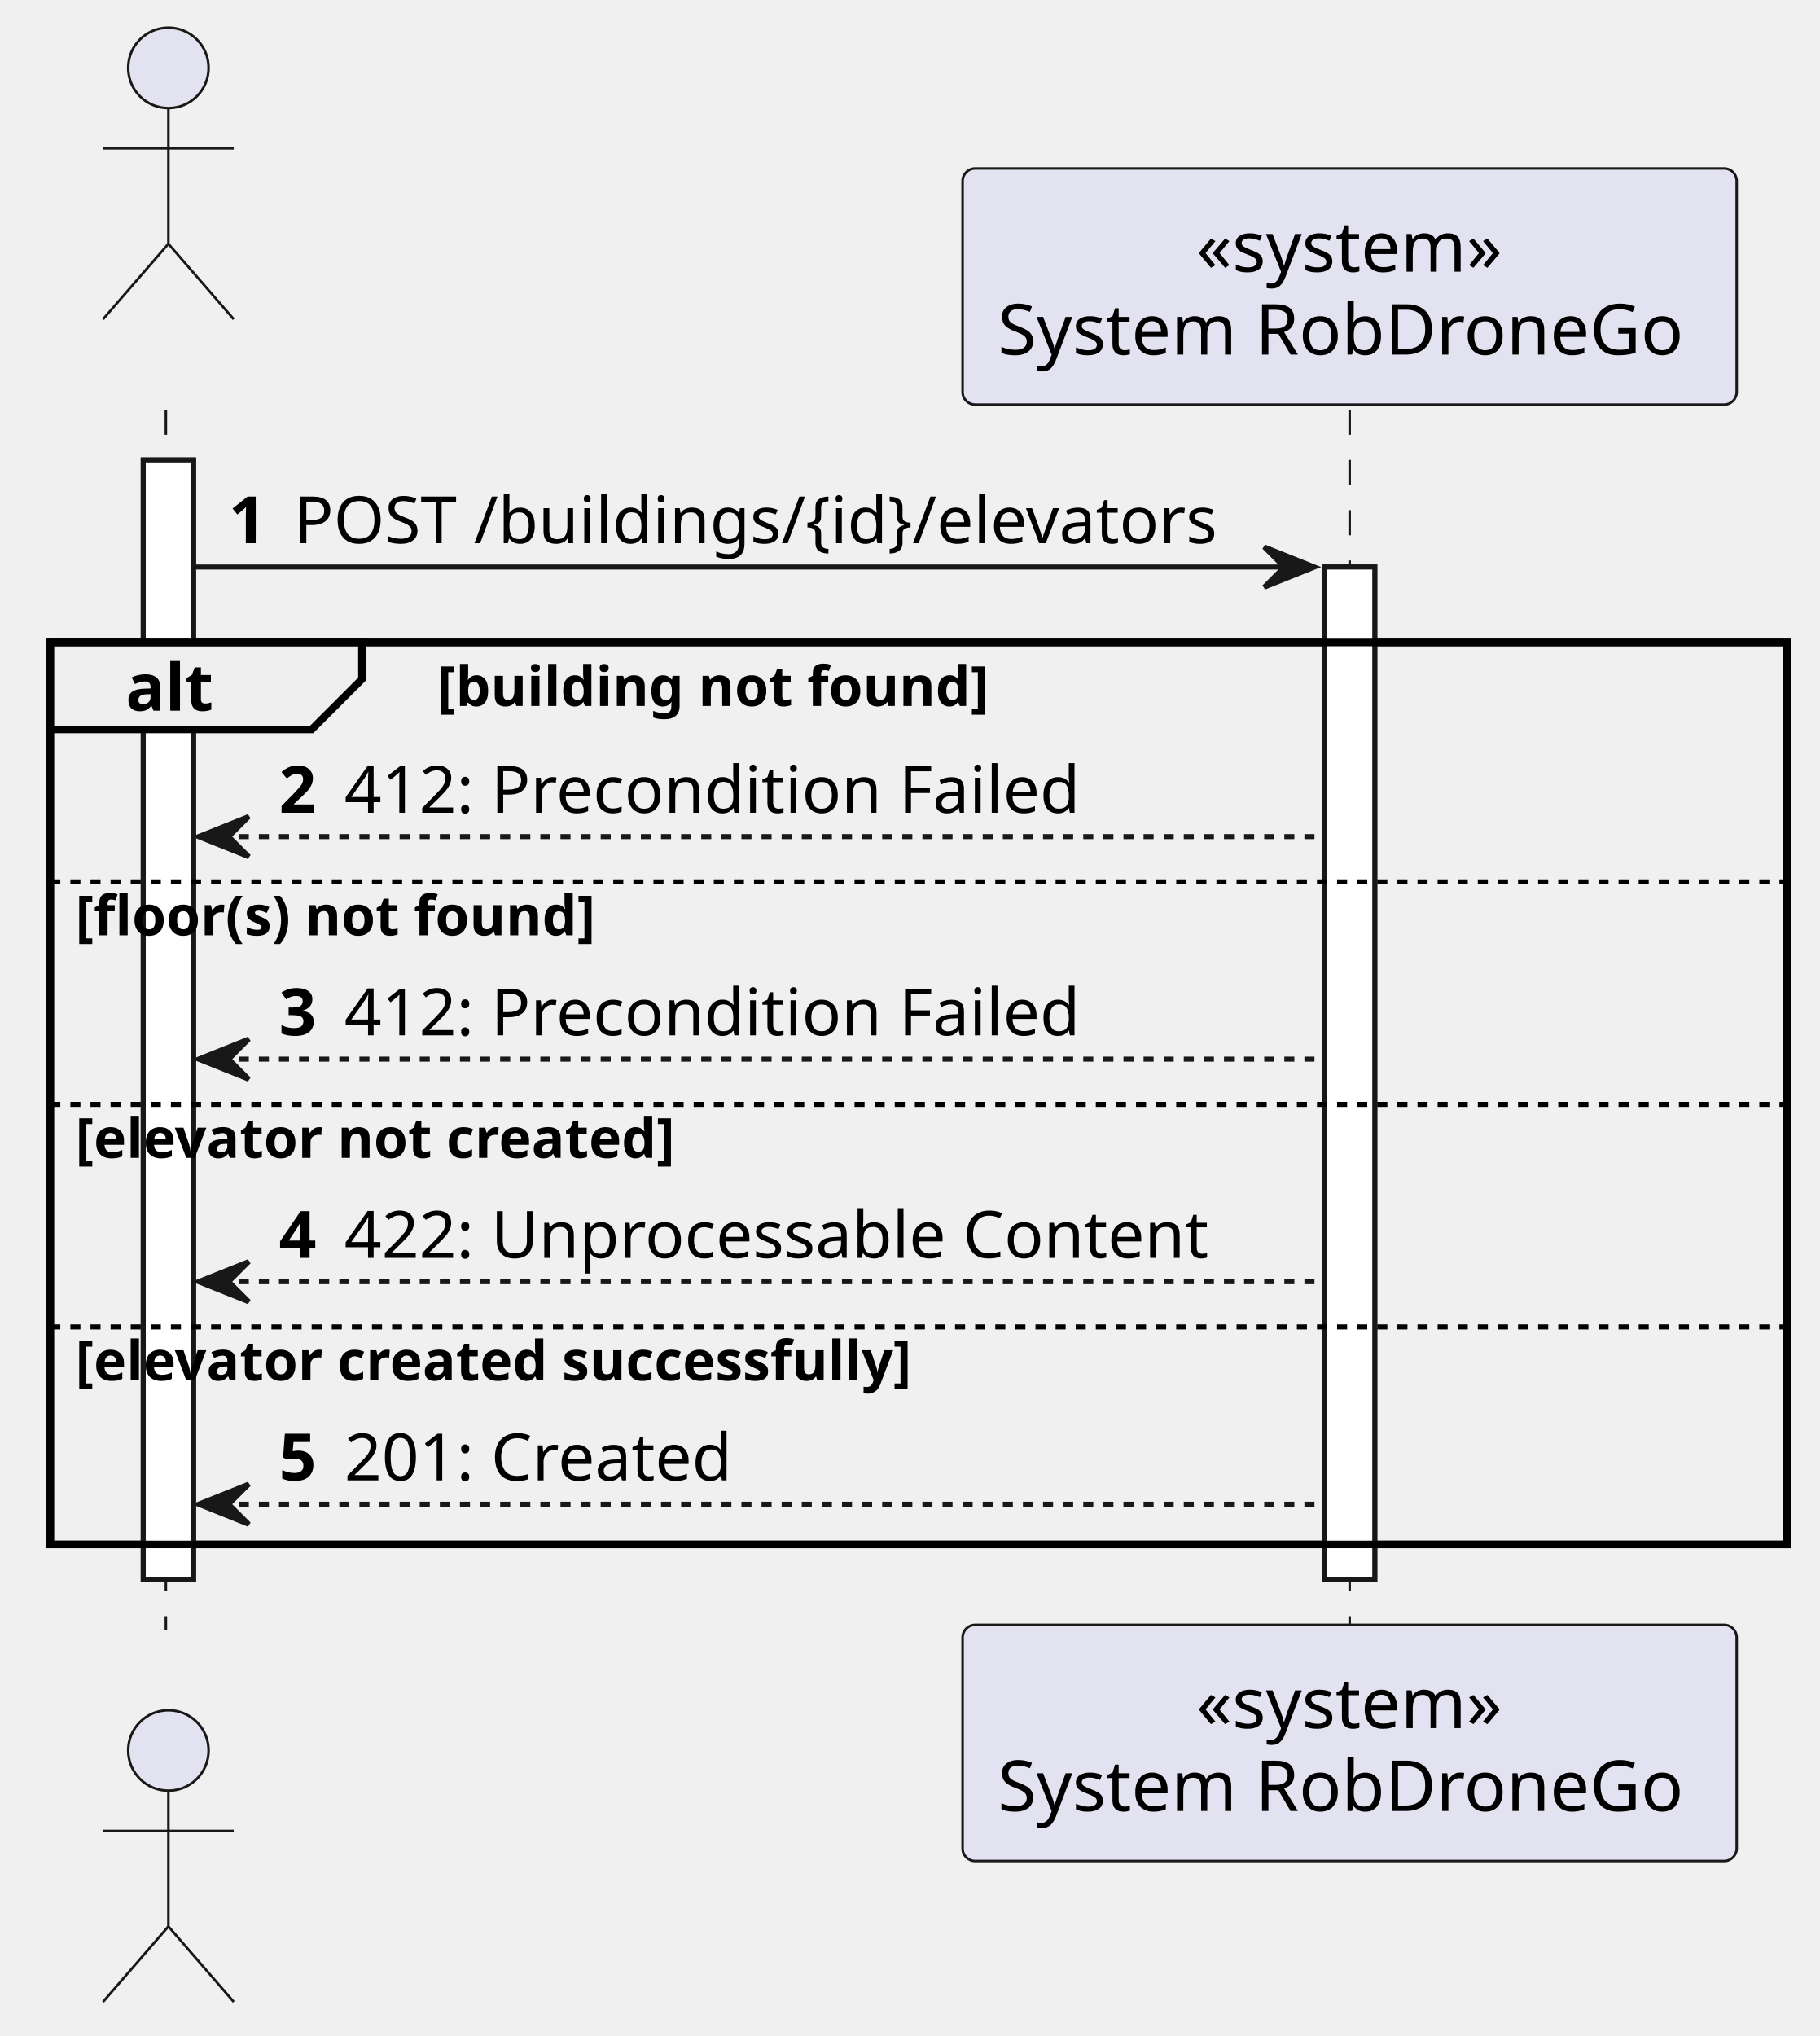
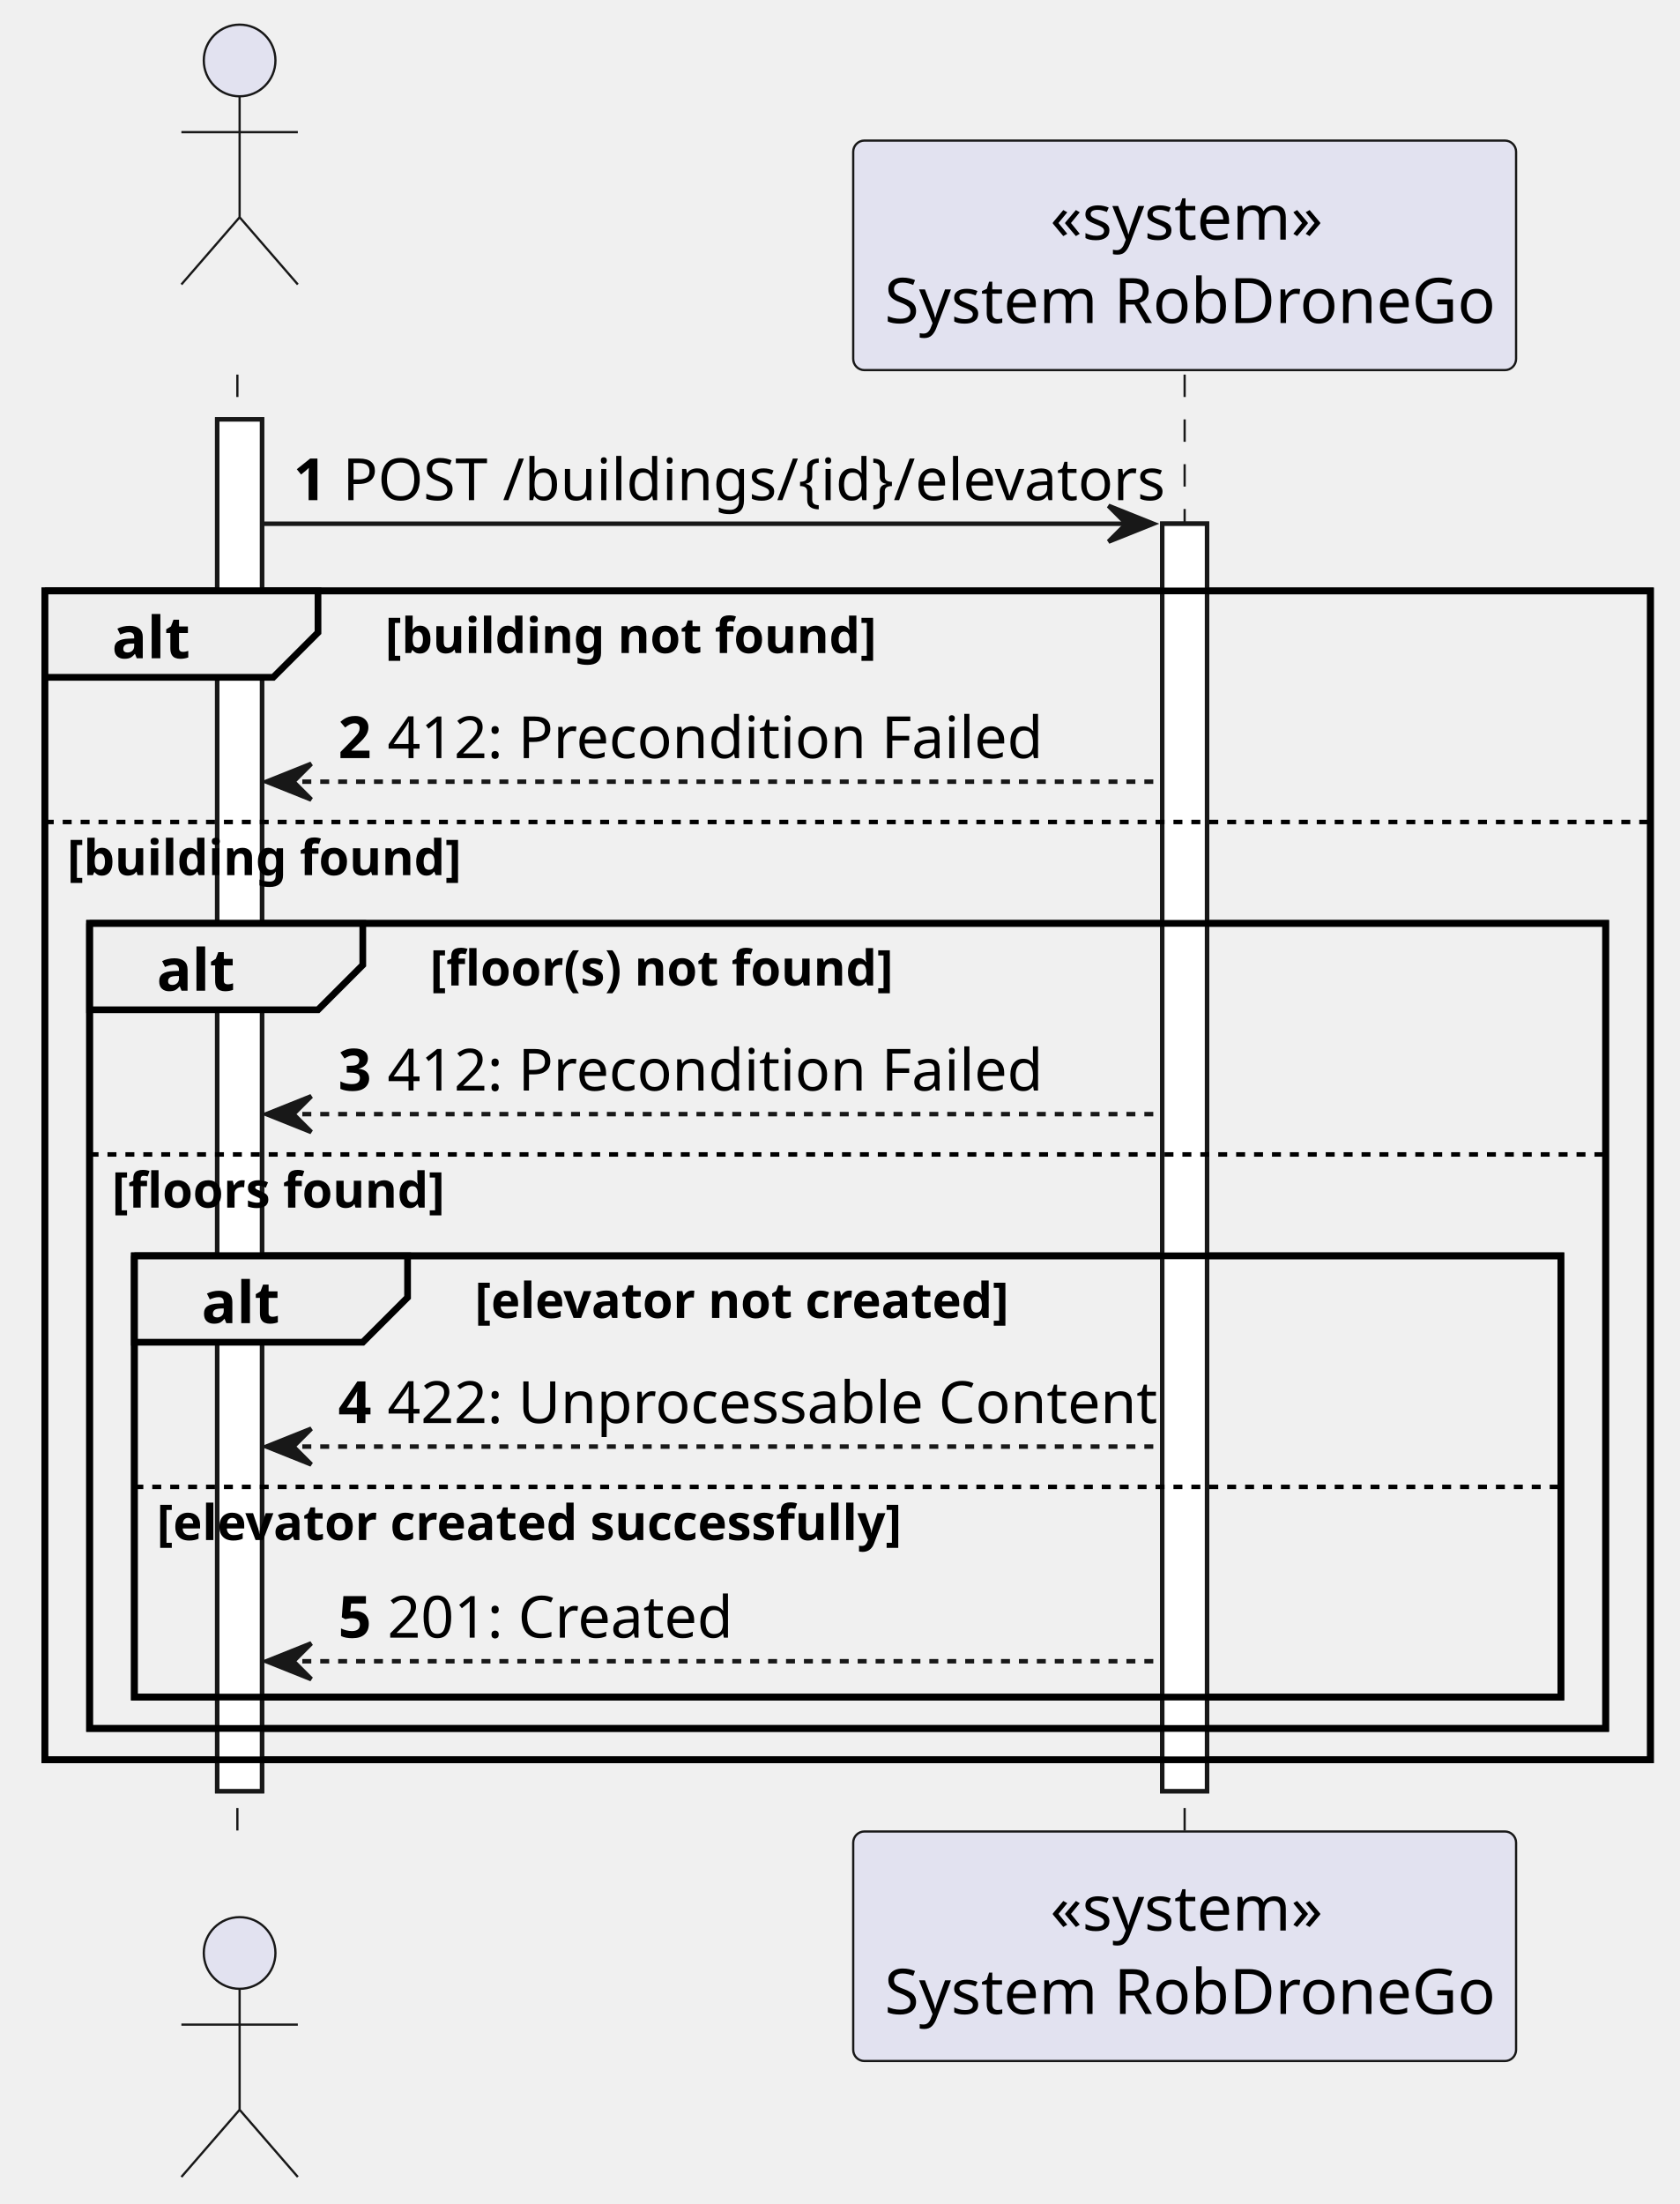
- <svg xmlns="http://www.w3.org/2000/svg" contentStyleType="text/css" height="405px" preserveAspectRatio="none" style="width:362px;height:405px;background:#FFFFFF;" version="1.1" viewBox="0 0 362 405" width="362px" zoomAndPan="magnify">
+ <svg xmlns="http://www.w3.org/2000/svg" contentStyleType="text/css" height="492px" preserveAspectRatio="none" style="width:375px;height:492px;background:#FFFFFF;" version="1.1" viewBox="0 0 375 492" width="375px" zoomAndPan="magnify">
  <defs />
  <g>
-     <rect fill="#FFFFFF" height="222.728" style="stroke:#181818;stroke-width:1.0;" width="10" x="28.5" y="91.488" />
-     <rect fill="#FFFFFF" height="201.418" style="stroke:#181818;stroke-width:1.0;" width="10" x="263.5" y="112.799" />
-     <rect fill="none" height="179.418" style="stroke:#000000;stroke-width:1.5;" width="345.5" x="10" y="127.799" />
-     <line style="stroke:#181818;stroke-width:0.5;stroke-dasharray:5.0,5.0;" x1="33" x2="33" y1="81.488" y2="324.217" />
-     <line style="stroke:#181818;stroke-width:0.5;stroke-dasharray:5.0,5.0;" x1="268.5" x2="268.5" y1="81.488" y2="324.217" />
-     <text fill="#000000" font-family="sans-serif" font-size="14" lengthAdjust="spacing" textLength="4" x="28.5" y="78.535"> </text>
-     <ellipse cx="33.5" cy="13.5" fill="#E2E2F0" rx="8" ry="8" style="stroke:#181818;stroke-width:0.5;" />
-     <path d="M33.5,21.5 L33.5,48.5 M20.5,29.5 L46.5,29.5 M33.5,48.5 L20.5,63.5 M33.5,48.5 L46.5,63.5 " fill="none" style="stroke:#181818;stroke-width:0.5;" />
-     <text fill="#000000" font-family="sans-serif" font-size="14" lengthAdjust="spacing" textLength="4" x="28.5" y="336.752"> </text>
-     <ellipse cx="33.5" cy="348.205" fill="#E2E2F0" rx="8" ry="8" style="stroke:#181818;stroke-width:0.5;" />
-     <path d="M33.5,356.205 L33.5,383.205 M20.5,364.205 L46.5,364.205 M33.5,383.205 L20.5,398.205 M33.5,383.205 L46.5,398.205 " fill="none" style="stroke:#181818;stroke-width:0.5;" />
-     <rect fill="#E2E2F0" height="46.977" rx="2.5" ry="2.5" style="stroke:#181818;stroke-width:0.5;" width="154" x="191.5" y="33.512" />
-     <text fill="#000000" font-family="sans-serif" font-size="14" lengthAdjust="spacing" textLength="61" x="238" y="54.047">«system»</text>
-     <text fill="#000000" font-family="sans-serif" font-size="14" lengthAdjust="spacing" textLength="140" x="198.5" y="70.535">System RobDroneGo</text>
-     <rect fill="#E2E2F0" height="46.977" rx="2.5" ry="2.5" style="stroke:#181818;stroke-width:0.5;" width="154" x="191.5" y="323.217" />
-     <text fill="#000000" font-family="sans-serif" font-size="14" lengthAdjust="spacing" textLength="61" x="238" y="343.752">«system»</text>
-     <text fill="#000000" font-family="sans-serif" font-size="14" lengthAdjust="spacing" textLength="140" x="198.5" y="360.24">System RobDroneGo</text>
-     <rect fill="#FFFFFF" height="222.728" style="stroke:#181818;stroke-width:1.0;" width="10" x="28.5" y="91.488" />
-     <rect fill="#FFFFFF" height="201.418" style="stroke:#181818;stroke-width:1.0;" width="10" x="263.5" y="112.799" />
-     <polygon fill="#181818" points="251.5,108.799,261.5,112.799,251.5,116.799,255.5,112.799" style="stroke:#181818;stroke-width:1.0;" />
-     <line style="stroke:#181818;stroke-width:1.0;" x1="38.5" x2="257.5" y1="112.799" y2="112.799" />
-     <text fill="#000000" font-family="sans-serif" font-size="13" font-weight="bold" lengthAdjust="spacing" textLength="9" x="45.5" y="108.057">1</text>
-     <text fill="#000000" font-family="sans-serif" font-size="13" lengthAdjust="spacing" textLength="193" x="58.5" y="108.057">POST /buildings/{id}/elevators</text>
-     <path d="M10,127.799 L72,127.799 L72,135.109 L62,145.109 L10,145.109 L10,127.799 " fill="#EEEEEE" style="stroke:#000000;stroke-width:1.5;" />
-     <rect fill="none" height="179.418" style="stroke:#000000;stroke-width:1.5;" width="345.5" x="10" y="127.799" />
-     <text fill="#000000" font-family="sans-serif" font-size="13" font-weight="bold" lengthAdjust="spacing" textLength="17" x="25" y="141.367">alt</text>
-     <text fill="#000000" font-family="sans-serif" font-size="11" font-weight="bold" lengthAdjust="spacing" textLength="114" x="87" y="140.434">[building not found]</text>
-     <polygon fill="#181818" points="49.5,162.42,39.5,166.42,49.5,170.42,45.5,166.42" style="stroke:#181818;stroke-width:1.0;" />
-     <line style="stroke:#181818;stroke-width:1.0;stroke-dasharray:2.0,2.0;" x1="43.5" x2="262.5" y1="166.42" y2="166.42" />
-     <text fill="#000000" font-family="sans-serif" font-size="13" font-weight="bold" lengthAdjust="spacing" textLength="9" x="55.5" y="161.678">2</text>
-     <text fill="#000000" font-family="sans-serif" font-size="13" lengthAdjust="spacing" textLength="152" x="68.5" y="161.678">412: Precondition Failed</text>
-     <line style="stroke:#000000;stroke-width:1.0;stroke-dasharray:2.0,2.0;" x1="10" x2="355.5" y1="175.42" y2="175.42" />
-     <text fill="#000000" font-family="sans-serif" font-size="11" font-weight="bold" lengthAdjust="spacing" textLength="109" x="15" y="186.055">[floor(s) not found]</text>
-     <polygon fill="#181818" points="49.5,206.685,39.5,210.685,49.5,214.685,45.5,210.685" style="stroke:#181818;stroke-width:1.0;" />
-     <line style="stroke:#181818;stroke-width:1.0;stroke-dasharray:2.0,2.0;" x1="43.5" x2="262.5" y1="210.685" y2="210.685" />
-     <text fill="#000000" font-family="sans-serif" font-size="13" font-weight="bold" lengthAdjust="spacing" textLength="9" x="55.5" y="205.943">3</text>
-     <text fill="#000000" font-family="sans-serif" font-size="13" lengthAdjust="spacing" textLength="152" x="68.5" y="205.943">412: Precondition Failed</text>
-     <line style="stroke:#000000;stroke-width:1.0;stroke-dasharray:2.0,2.0;" x1="10" x2="355.5" y1="219.685" y2="219.685" />
-     <text fill="#000000" font-family="sans-serif" font-size="11" font-weight="bold" lengthAdjust="spacing" textLength="119" x="15" y="230.32">[elevator not created]</text>
-     <polygon fill="#181818" points="49.5,250.951,39.5,254.951,49.5,258.951,45.5,254.951" style="stroke:#181818;stroke-width:1.0;" />
-     <line style="stroke:#181818;stroke-width:1.0;stroke-dasharray:2.0,2.0;" x1="43.5" x2="262.5" y1="254.951" y2="254.951" />
-     <text fill="#000000" font-family="sans-serif" font-size="13" font-weight="bold" lengthAdjust="spacing" textLength="9" x="55.5" y="250.209">4</text>
-     <text fill="#000000" font-family="sans-serif" font-size="13" lengthAdjust="spacing" textLength="178" x="68.5" y="250.209">422: Unprocessable Content</text>
-     <line style="stroke:#000000;stroke-width:1.0;stroke-dasharray:2.0,2.0;" x1="10" x2="355.5" y1="263.951" y2="263.951" />
-     <text fill="#000000" font-family="sans-serif" font-size="11" font-weight="bold" lengthAdjust="spacing" textLength="170" x="15" y="274.586">[elevator created successfully]</text>
-     <polygon fill="#181818" points="49.5,295.217,39.5,299.217,49.5,303.217,45.5,299.217" style="stroke:#181818;stroke-width:1.0;" />
-     <line style="stroke:#181818;stroke-width:1.0;stroke-dasharray:2.0,2.0;" x1="43.5" x2="262.5" y1="299.217" y2="299.217" />
-     <text fill="#000000" font-family="sans-serif" font-size="13" font-weight="bold" lengthAdjust="spacing" textLength="9" x="55.5" y="294.475">5</text>
-     <text fill="#000000" font-family="sans-serif" font-size="13" lengthAdjust="spacing" textLength="80" x="68.5" y="294.475">201: Created</text>
+     <rect fill="#FFFFFF" height="306.221" style="stroke:#181818;stroke-width:1.0;" width="10" x="48.5" y="93.621" />
+     <rect fill="#FFFFFF" height="282.93" style="stroke:#181818;stroke-width:1.0;" width="10" x="259.5" y="116.912" />
+     <rect fill="none" height="260.93" style="stroke:#000000;stroke-width:1.5;" width="358.5" x="10" y="131.912" />
+     <rect fill="none" height="179.717" style="stroke:#000000;stroke-width:1.5;" width="338.5" x="20" y="206.125" />
+     <rect fill="none" height="98.504" style="stroke:#000000;stroke-width:1.5;" width="318.5" x="30" y="280.338" />
+     <line style="stroke:#181818;stroke-width:0.5;stroke-dasharray:5.0,5.0;" x1="53" x2="53" y1="83.621" y2="409.842" />
+     <line style="stroke:#181818;stroke-width:0.5;stroke-dasharray:5.0,5.0;" x1="264.5" x2="264.5" y1="83.621" y2="409.842" />
+     <text fill="#000000" font-family="sans-serif" font-size="14" lengthAdjust="spacing" textLength="4" x="48.5" y="80.107"> </text>
+     <ellipse cx="53.5" cy="13.5" fill="#E2E2F0" rx="8" ry="8" style="stroke:#181818;stroke-width:0.5;" />
+     <path d="M53.5,21.5 L53.5,48.5 M40.5,29.5 L66.5,29.5 M53.5,48.5 L40.5,63.5 M53.5,48.5 L66.5,63.5 " fill="none" style="stroke:#181818;stroke-width:0.5;" />
+     <text fill="#000000" font-family="sans-serif" font-size="14" lengthAdjust="spacing" textLength="4" x="48.5" y="423.949"> </text>
+     <ellipse cx="53.5" cy="435.963" fill="#E2E2F0" rx="8" ry="8" style="stroke:#181818;stroke-width:0.5;" />
+     <path d="M53.5,443.963 L53.5,470.963 M40.5,451.963 L66.5,451.963 M53.5,470.963 L40.5,485.963 M53.5,470.963 L66.5,485.963 " fill="none" style="stroke:#181818;stroke-width:0.5;" />
+     <rect fill="#E2E2F0" height="51.242" rx="2.5" ry="2.5" style="stroke:#181818;stroke-width:0.5;" width="148" x="190.5" y="31.379" />
+     <text fill="#000000" font-family="sans-serif" font-size="14" lengthAdjust="spacing" textLength="60" x="234.5" y="53.486">«system»</text>
+     <text fill="#000000" font-family="sans-serif" font-size="14" lengthAdjust="spacing" textLength="134" x="197.5" y="72.107">System RobDroneGo</text>
+     <rect fill="#E2E2F0" height="51.242" rx="2.5" ry="2.5" style="stroke:#181818;stroke-width:0.5;" width="148" x="190.5" y="408.842" />
+     <text fill="#000000" font-family="sans-serif" font-size="14" lengthAdjust="spacing" textLength="60" x="234.5" y="430.949">«system»</text>
+     <text fill="#000000" font-family="sans-serif" font-size="14" lengthAdjust="spacing" textLength="134" x="197.5" y="449.57">System RobDroneGo</text>
+     <rect fill="#FFFFFF" height="306.221" style="stroke:#181818;stroke-width:1.0;" width="10" x="48.5" y="93.621" />
+     <rect fill="#FFFFFF" height="282.93" style="stroke:#181818;stroke-width:1.0;" width="10" x="259.5" y="116.912" />
+     <polygon fill="#181818" points="247.5,112.912,257.5,116.912,247.5,120.912,251.5,116.912" style="stroke:#181818;stroke-width:1.0;" />
+     <line style="stroke:#181818;stroke-width:1.0;" x1="58.5" x2="253.5" y1="116.912" y2="116.912" />
+     <text fill="#000000" font-family="sans-serif" font-size="13" font-weight="bold" lengthAdjust="spacing" textLength="7" x="65.5" y="111.649">1</text>
+     <text fill="#000000" font-family="sans-serif" font-size="13" lengthAdjust="spacing" textLength="171" x="76.5" y="111.649">POST /buildings/{id}/elevators</text>
+     <path d="M10,131.912 L71,131.912 L71,141.203 L61,151.203 L10,151.203 L10,131.912 " fill="#EEEEEE" style="stroke:#000000;stroke-width:1.5;" />
+     <rect fill="none" height="260.93" style="stroke:#000000;stroke-width:1.5;" width="358.5" x="10" y="131.912" />
+     <text fill="#000000" font-family="sans-serif" font-size="13" font-weight="bold" lengthAdjust="spacing" textLength="16" x="25" y="146.94">alt</text>
+     <text fill="#000000" font-family="sans-serif" font-size="11" font-weight="bold" lengthAdjust="spacing" textLength="108" x="86" y="145.782">[building not found]</text>
+     <polygon fill="#181818" points="69.5,170.494,59.5,174.494,69.5,178.494,65.5,174.494" style="stroke:#181818;stroke-width:1.0;" />
+     <line style="stroke:#181818;stroke-width:1.0;stroke-dasharray:2.0,2.0;" x1="63.5" x2="258.5" y1="174.494" y2="174.494" />
+     <text fill="#000000" font-family="sans-serif" font-size="13" font-weight="bold" lengthAdjust="spacing" textLength="7" x="75.5" y="169.231">2</text>
+     <text fill="#000000" font-family="sans-serif" font-size="13" lengthAdjust="spacing" textLength="140" x="86.5" y="169.231">412: Precondition Failed</text>
+     <line style="stroke:#000000;stroke-width:1.0;stroke-dasharray:2.0,2.0;" x1="10" x2="368.5" y1="183.494" y2="183.494" />
+     <text fill="#000000" font-family="sans-serif" font-size="11" font-weight="bold" lengthAdjust="spacing" textLength="87" x="15" y="195.364">[building found]</text>
+     <path d="M20,206.125 L81,206.125 L81,215.416 L71,225.416 L20,225.416 L20,206.125 " fill="#EEEEEE" style="stroke:#000000;stroke-width:1.5;" />
+     <rect fill="none" height="179.717" style="stroke:#000000;stroke-width:1.5;" width="338.5" x="20" y="206.125" />
+     <text fill="#000000" font-family="sans-serif" font-size="13" font-weight="bold" lengthAdjust="spacing" textLength="16" x="35" y="221.153">alt</text>
+     <text fill="#000000" font-family="sans-serif" font-size="11" font-weight="bold" lengthAdjust="spacing" textLength="105" x="96" y="219.995">[floor(s) not found]</text>
+     <polygon fill="#181818" points="69.5,244.707,59.5,248.707,69.5,252.707,65.5,248.707" style="stroke:#181818;stroke-width:1.0;" />
+     <line style="stroke:#181818;stroke-width:1.0;stroke-dasharray:2.0,2.0;" x1="63.5" x2="258.5" y1="248.707" y2="248.707" />
+     <text fill="#000000" font-family="sans-serif" font-size="13" font-weight="bold" lengthAdjust="spacing" textLength="7" x="75.5" y="243.444">3</text>
+     <text fill="#000000" font-family="sans-serif" font-size="13" lengthAdjust="spacing" textLength="140" x="86.5" y="243.444">412: Precondition Failed</text>
+     <line style="stroke:#000000;stroke-width:1.0;stroke-dasharray:2.0,2.0;" x1="20" x2="358.5" y1="257.707" y2="257.707" />
+     <text fill="#000000" font-family="sans-serif" font-size="11" font-weight="bold" lengthAdjust="spacing" textLength="76" x="25" y="269.577">[floors found]</text>
+     <path d="M30,280.338 L91,280.338 L91,289.629 L81,299.629 L30,299.629 L30,280.338 " fill="#EEEEEE" style="stroke:#000000;stroke-width:1.5;" />
+     <rect fill="none" height="98.504" style="stroke:#000000;stroke-width:1.5;" width="318.5" x="30" y="280.338" />
+     <text fill="#000000" font-family="sans-serif" font-size="13" font-weight="bold" lengthAdjust="spacing" textLength="16" x="45" y="295.366">alt</text>
+     <text fill="#000000" font-family="sans-serif" font-size="11" font-weight="bold" lengthAdjust="spacing" textLength="119" x="106" y="294.208">[elevator not created]</text>
+     <polygon fill="#181818" points="69.5,318.92,59.5,322.92,69.5,326.92,65.5,322.92" style="stroke:#181818;stroke-width:1.0;" />
+     <line style="stroke:#181818;stroke-width:1.0;stroke-dasharray:2.0,2.0;" x1="63.5" x2="258.5" y1="322.92" y2="322.92" />
+     <text fill="#000000" font-family="sans-serif" font-size="13" font-weight="bold" lengthAdjust="spacing" textLength="7" x="75.5" y="317.657">4</text>
+     <text fill="#000000" font-family="sans-serif" font-size="13" lengthAdjust="spacing" textLength="164" x="86.5" y="317.657">422: Unprocessable Content</text>
+     <line style="stroke:#000000;stroke-width:1.0;stroke-dasharray:2.0,2.0;" x1="30" x2="348.5" y1="331.92" y2="331.92" />
+     <text fill="#000000" font-family="sans-serif" font-size="11" font-weight="bold" lengthAdjust="spacing" textLength="171" x="35" y="343.79">[elevator created successfully]</text>
+     <polygon fill="#181818" points="69.5,366.842,59.5,370.842,69.5,374.842,65.5,370.842" style="stroke:#181818;stroke-width:1.0;" />
+     <line style="stroke:#181818;stroke-width:1.0;stroke-dasharray:2.0,2.0;" x1="63.5" x2="258.5" y1="370.842" y2="370.842" />
+     <text fill="#000000" font-family="sans-serif" font-size="13" font-weight="bold" lengthAdjust="spacing" textLength="7" x="75.5" y="365.579">5</text>
+     <text fill="#000000" font-family="sans-serif" font-size="13" lengthAdjust="spacing" textLength="74" x="86.5" y="365.579">201: Created</text>
  </g>
</svg>
